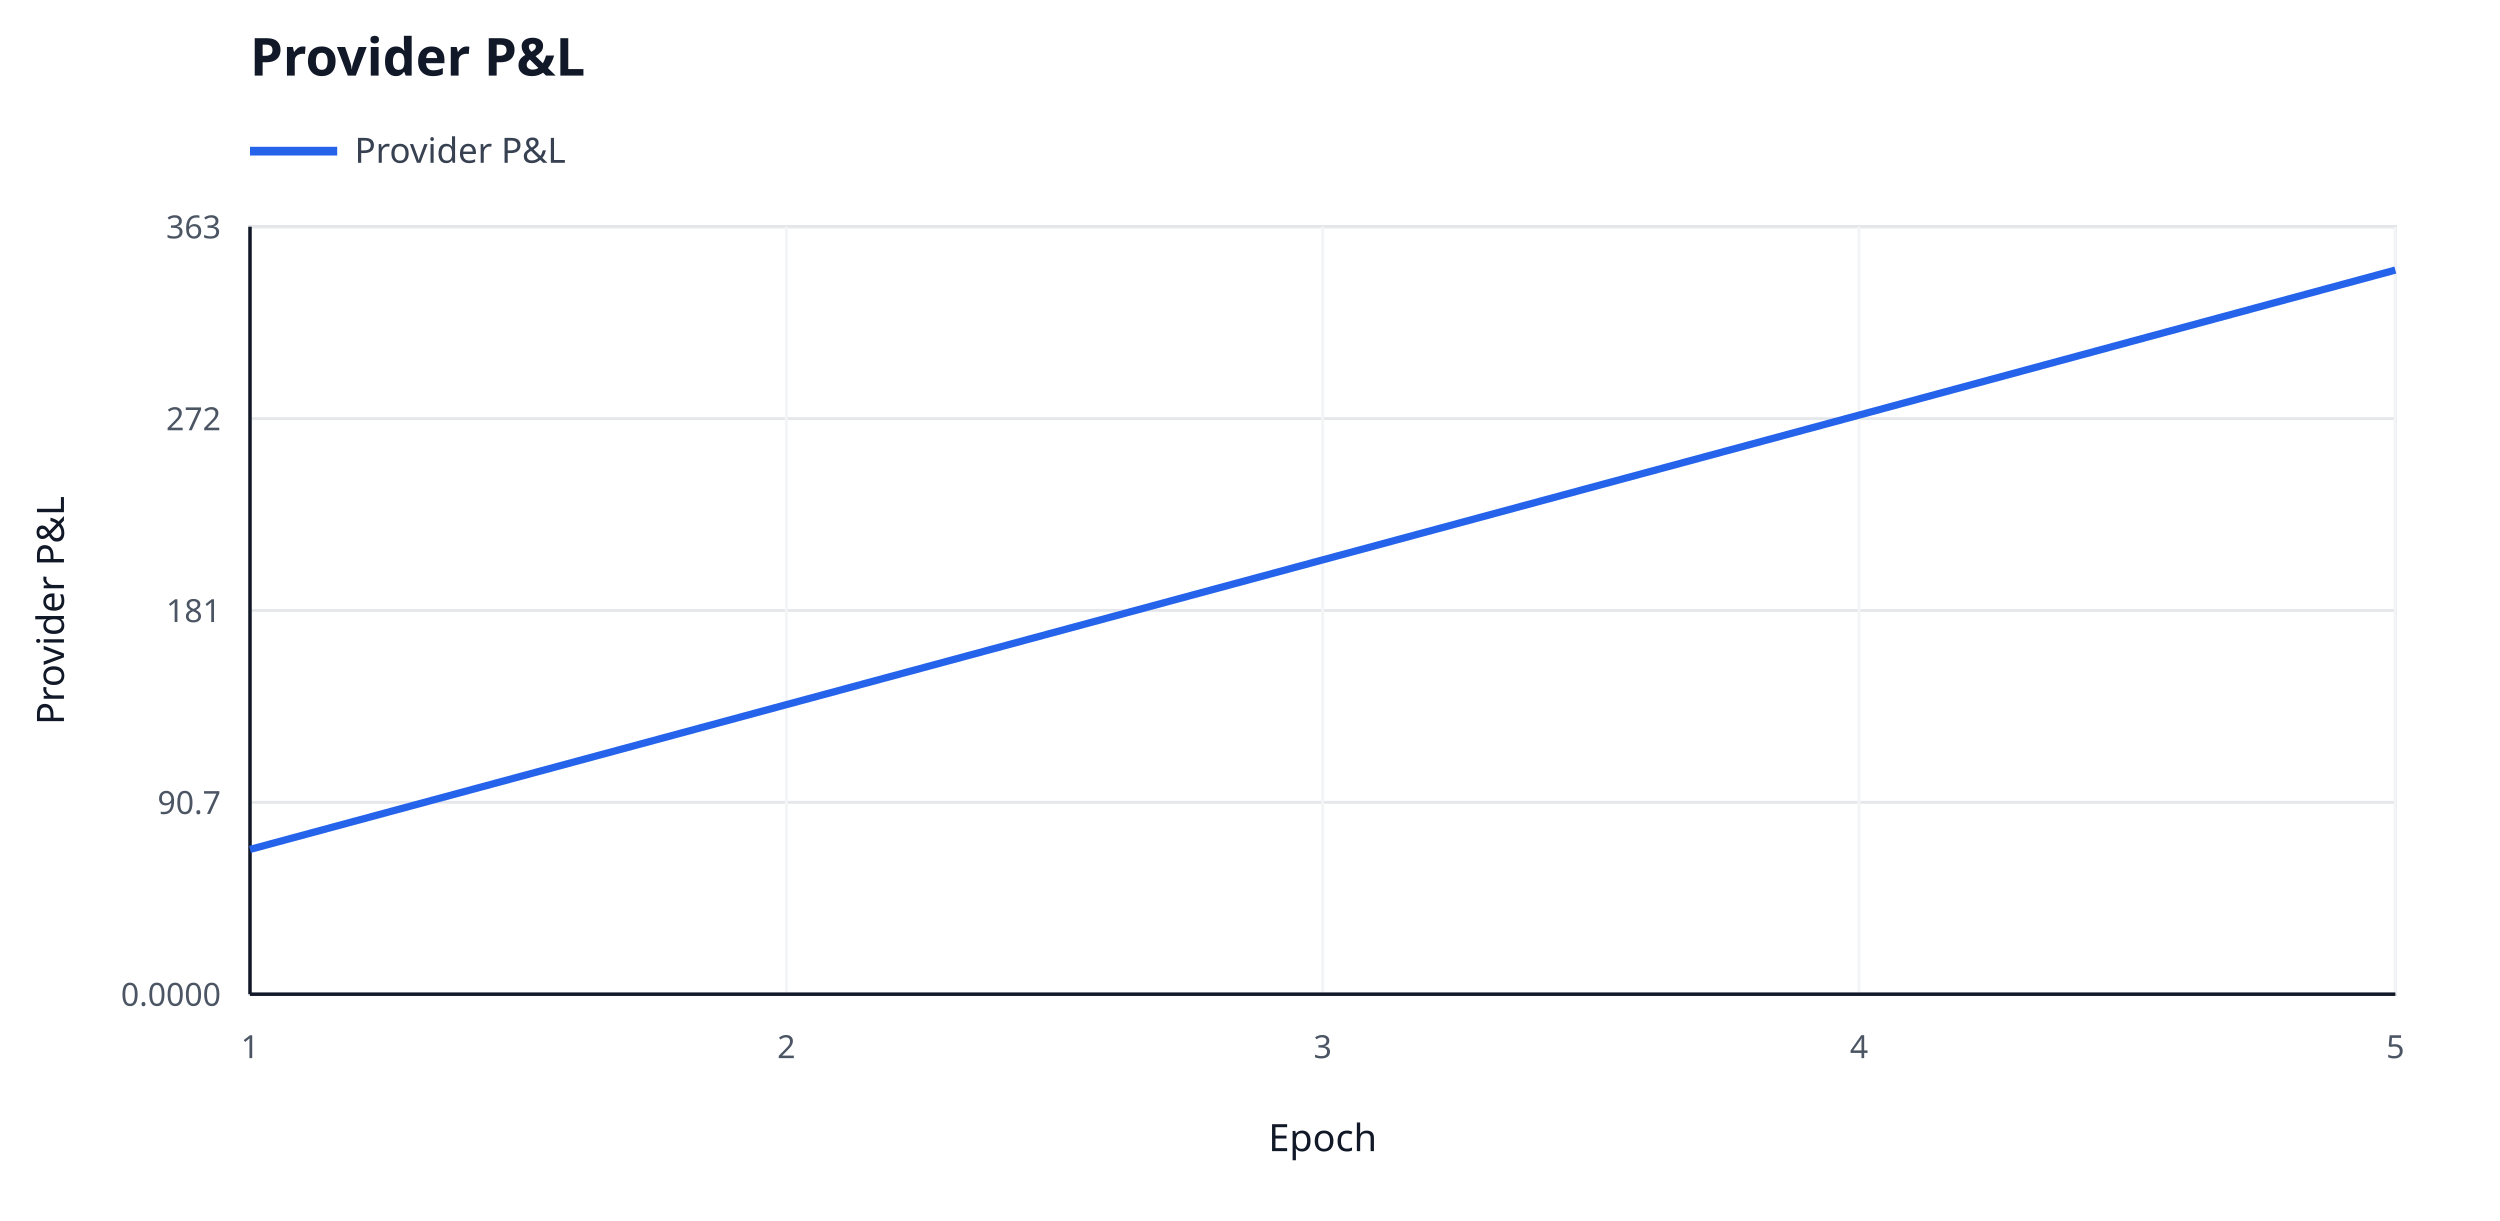
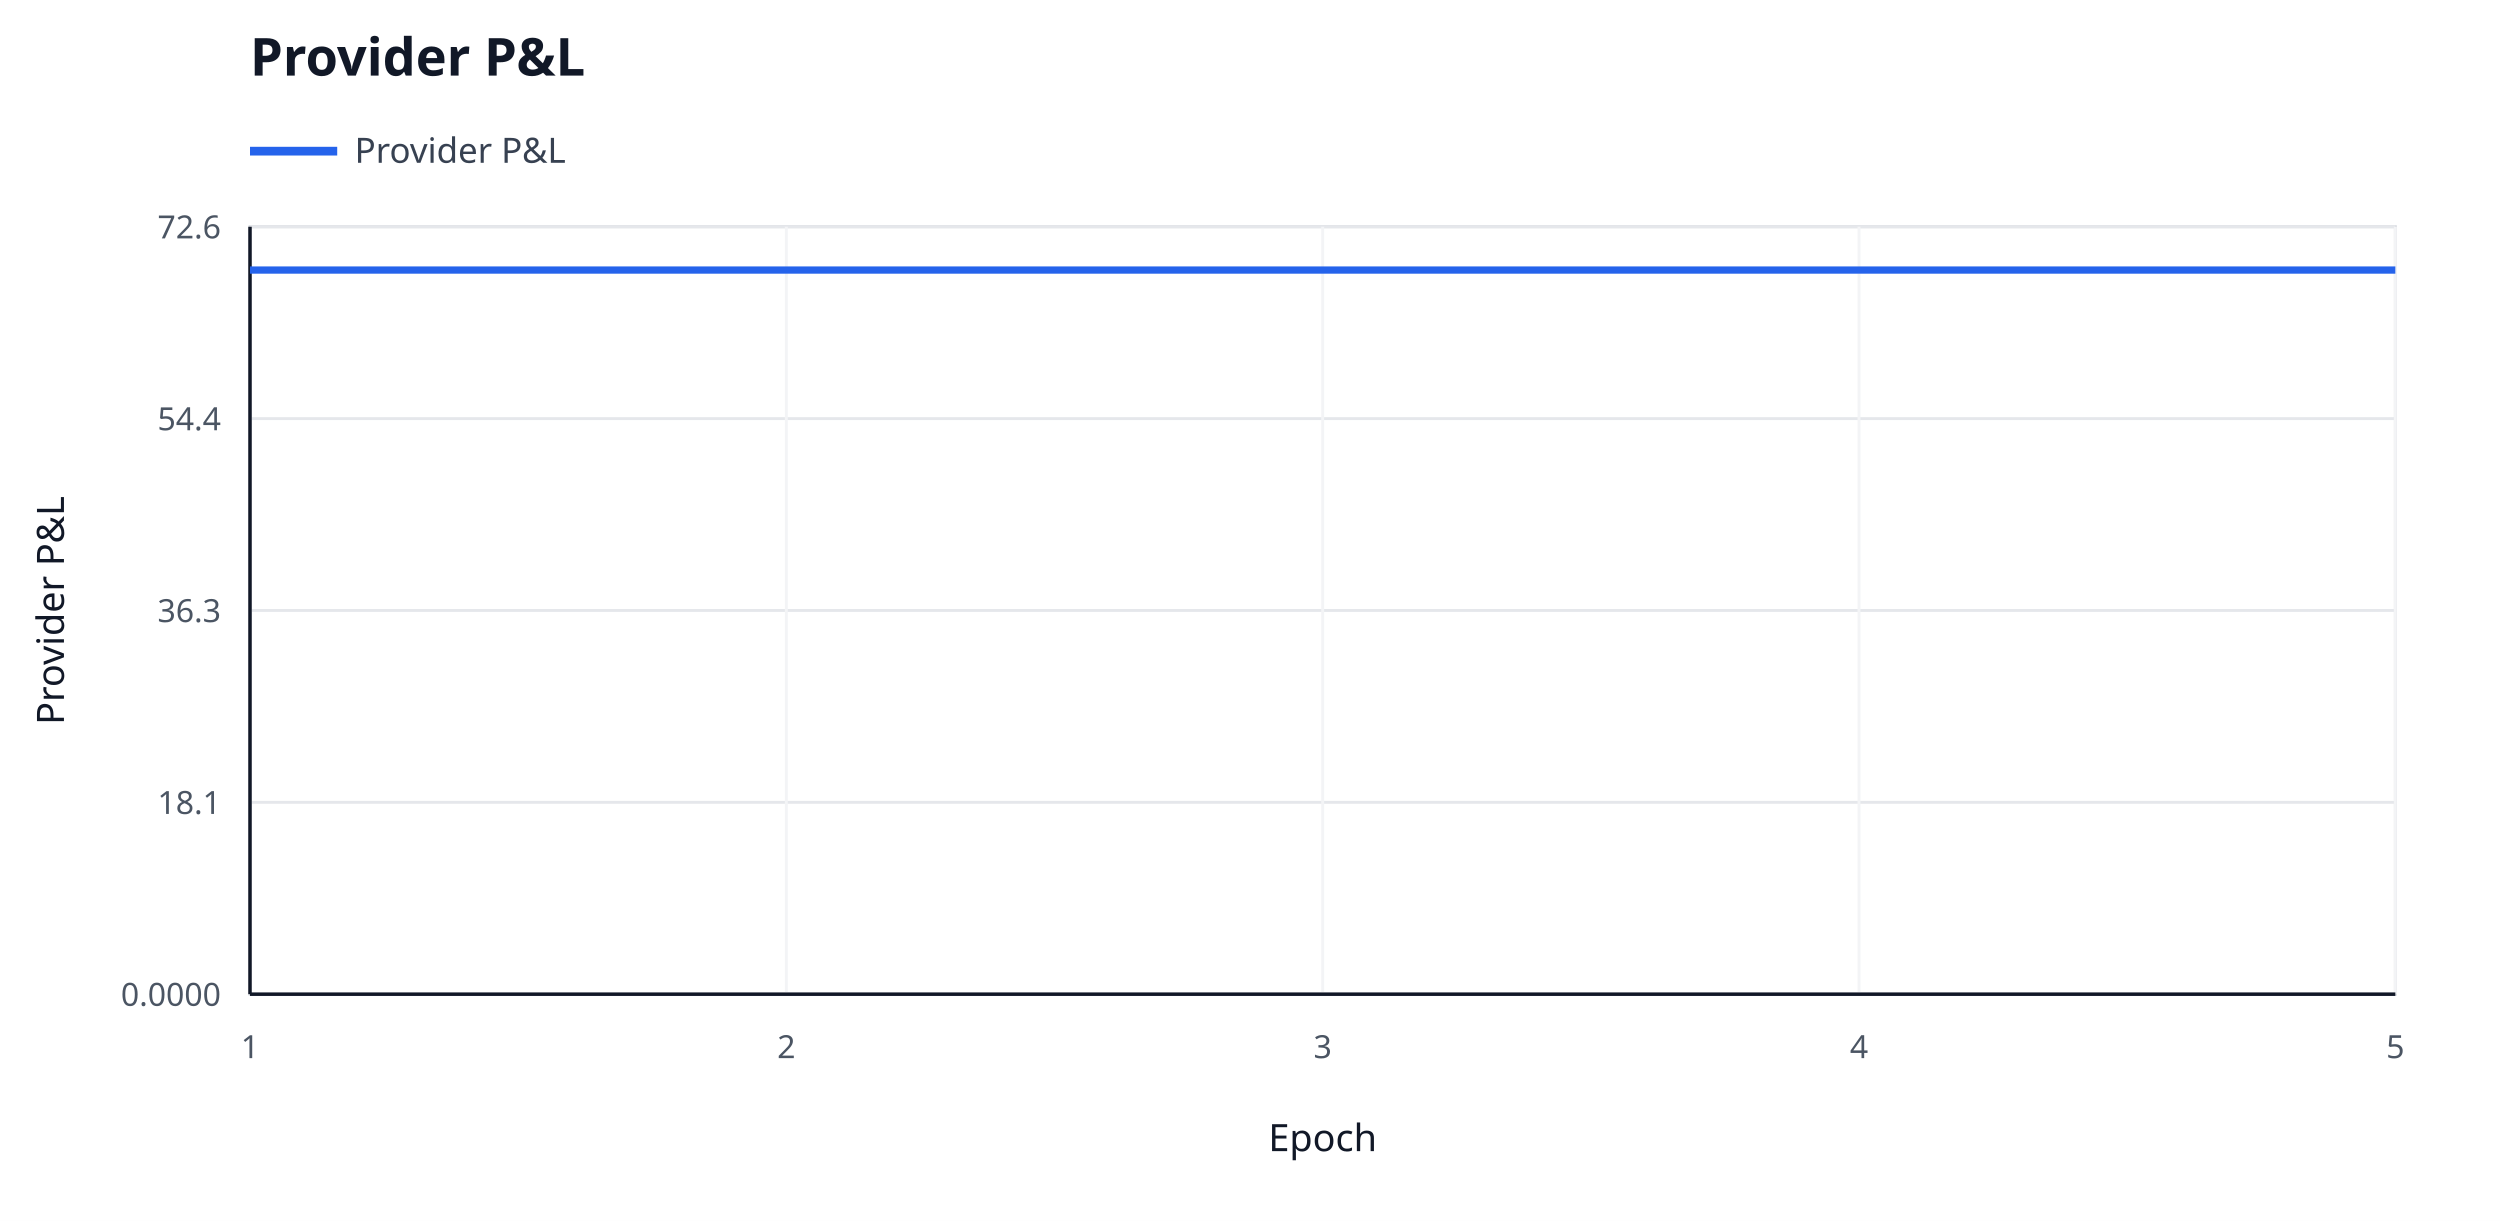
<svg xmlns="http://www.w3.org/2000/svg" width="860" height="420" viewBox="0 0 860 420">
  <rect width="100%" height="100%" fill="#ffffff" />
  <text x="86" y="26" font-family="sans-serif" font-size="18" font-weight="700" fill="#111827">Provider P&amp;L</text>
  <line x1="86" y1="52" x2="116" y2="52" stroke="#2563eb" stroke-width="3" />
  <text x="122" y="56" font-family="sans-serif" font-size="12" fill="#374151">Provider P&amp;L</text>
  <rect x="86" y="78" width="738" height="264" fill="#ffffff" stroke="#d1d5db" />
  <line x1="86" y1="342.0" x2="824" y2="342.0" stroke="#e5e7eb" stroke-width="1" />
  <text x="76" y="346.0" font-family="sans-serif" font-size="11" text-anchor="end" fill="#4b5563">0.0000</text>
  <line x1="86" y1="276.0" x2="824" y2="276.0" stroke="#e5e7eb" stroke-width="1" />
-   <text x="76" y="280.0" font-family="sans-serif" font-size="11" text-anchor="end" fill="#4b5563">90.7</text>
+   <text x="76" y="280.0" font-family="sans-serif" font-size="11" text-anchor="end" fill="#4b5563">18.1</text>
  <line x1="86" y1="210.0" x2="824" y2="210.0" stroke="#e5e7eb" stroke-width="1" />
-   <text x="76" y="214.0" font-family="sans-serif" font-size="11" text-anchor="end" fill="#4b5563">181</text>
+   <text x="76" y="214.0" font-family="sans-serif" font-size="11" text-anchor="end" fill="#4b5563">36.3</text>
  <line x1="86" y1="144.0" x2="824" y2="144.0" stroke="#e5e7eb" stroke-width="1" />
-   <text x="76" y="148.0" font-family="sans-serif" font-size="11" text-anchor="end" fill="#4b5563">272</text>
+   <text x="76" y="148.0" font-family="sans-serif" font-size="11" text-anchor="end" fill="#4b5563">54.4</text>
  <line x1="86" y1="78.0" x2="824" y2="78.0" stroke="#e5e7eb" stroke-width="1" />
-   <text x="76" y="82.0" font-family="sans-serif" font-size="11" text-anchor="end" fill="#4b5563">363</text>
+   <text x="76" y="82.0" font-family="sans-serif" font-size="11" text-anchor="end" fill="#4b5563">72.6</text>
  <line x1="86.0" y1="78" x2="86.0" y2="342" stroke="#f3f4f6" stroke-width="1" />
  <text x="86.0" y="364" font-family="sans-serif" font-size="11" text-anchor="middle" fill="#4b5563">1</text>
  <line x1="270.5" y1="78" x2="270.5" y2="342" stroke="#f3f4f6" stroke-width="1" />
  <text x="270.5" y="364" font-family="sans-serif" font-size="11" text-anchor="middle" fill="#4b5563">2</text>
  <line x1="455.0" y1="78" x2="455.0" y2="342" stroke="#f3f4f6" stroke-width="1" />
  <text x="455.0" y="364" font-family="sans-serif" font-size="11" text-anchor="middle" fill="#4b5563">3</text>
  <line x1="639.5" y1="78" x2="639.5" y2="342" stroke="#f3f4f6" stroke-width="1" />
  <text x="639.5" y="364" font-family="sans-serif" font-size="11" text-anchor="middle" fill="#4b5563">4</text>
  <line x1="824.0" y1="78" x2="824.0" y2="342" stroke="#f3f4f6" stroke-width="1" />
  <text x="824.0" y="364" font-family="sans-serif" font-size="11" text-anchor="middle" fill="#4b5563">5</text>
  <line x1="86" y1="342" x2="824" y2="342" stroke="#111827" stroke-width="1.2" />
  <line x1="86" y1="78" x2="86" y2="342" stroke="#111827" stroke-width="1.2" />
  <text x="455.0" y="396" font-family="sans-serif" font-size="13" text-anchor="middle" fill="#111827">Epoch</text>
  <text transform="translate(22 210.0) rotate(-90)" font-family="sans-serif" font-size="13" text-anchor="middle" fill="#111827">Provider P&amp;L</text>
-   <polyline fill="none" stroke="#2563eb" stroke-width="2.5" points="86.0,292.2 270.5,242.4 455.0,192.6 639.5,142.8 824.0,92.9" />
+   <polyline fill="none" stroke="#2563eb" stroke-width="2.5" points="86.0,92.9 270.5,92.9 455.0,92.9 639.5,92.9 824.0,92.9" />
</svg>
